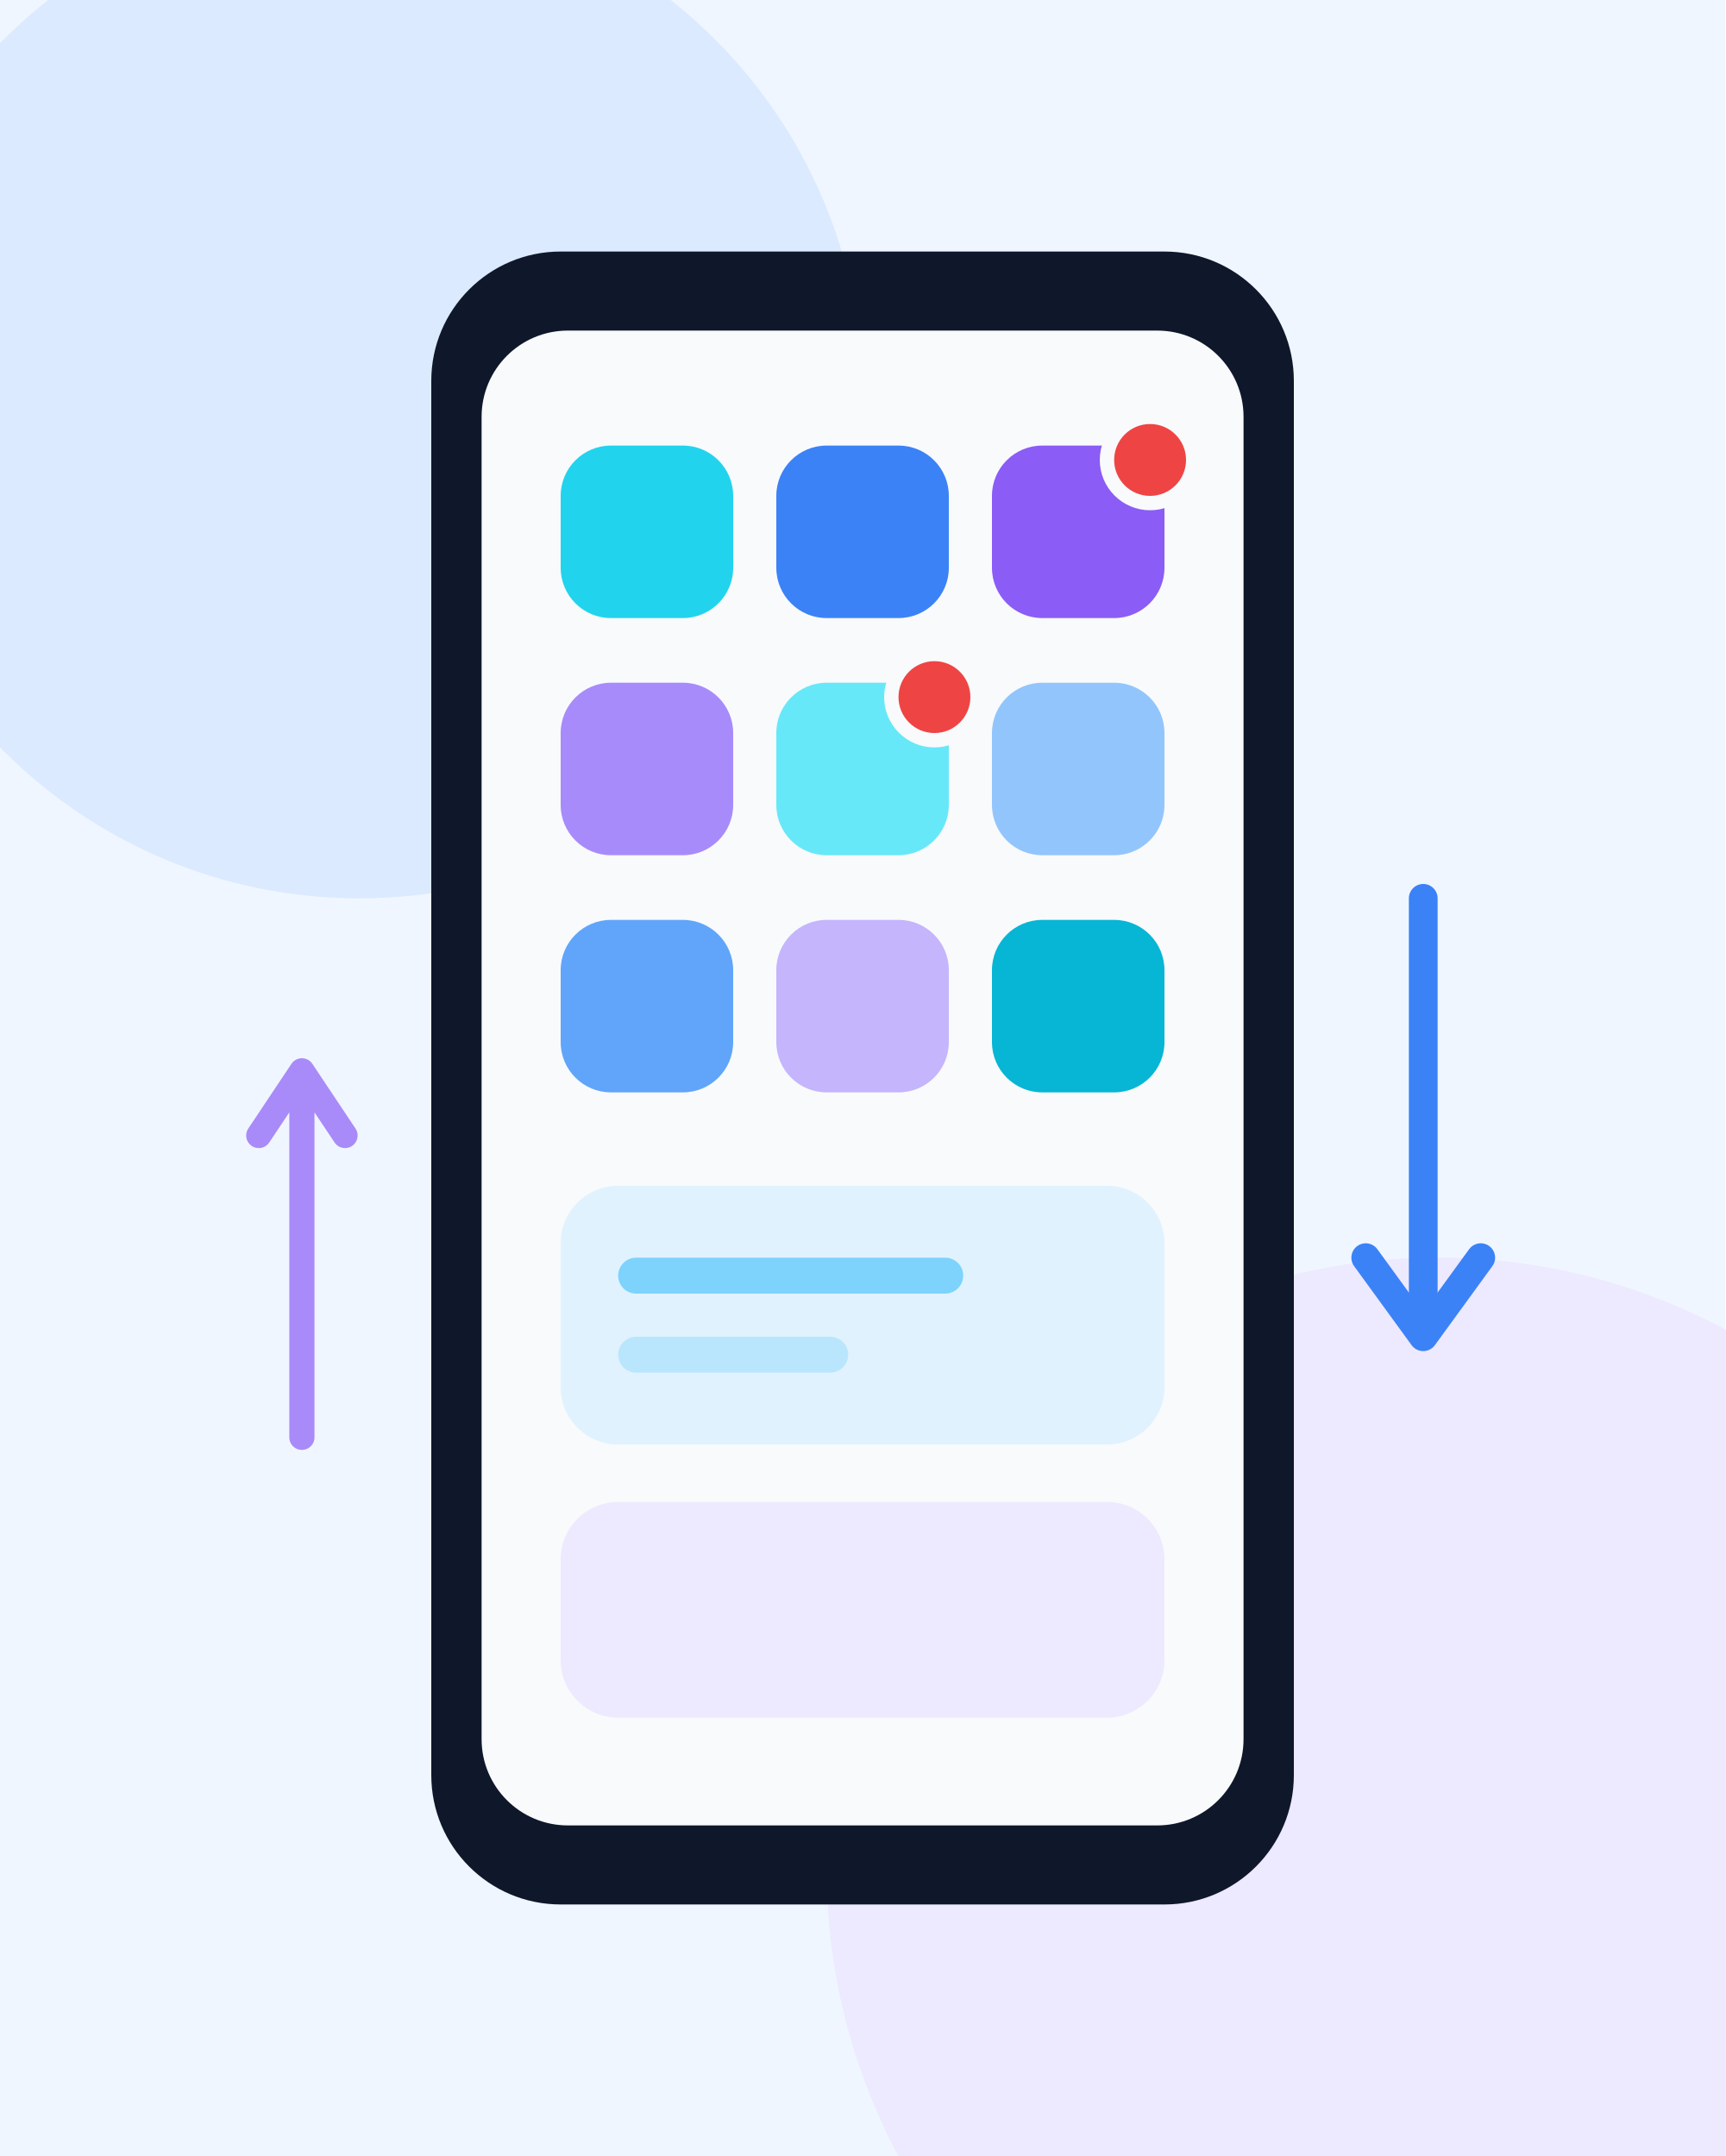
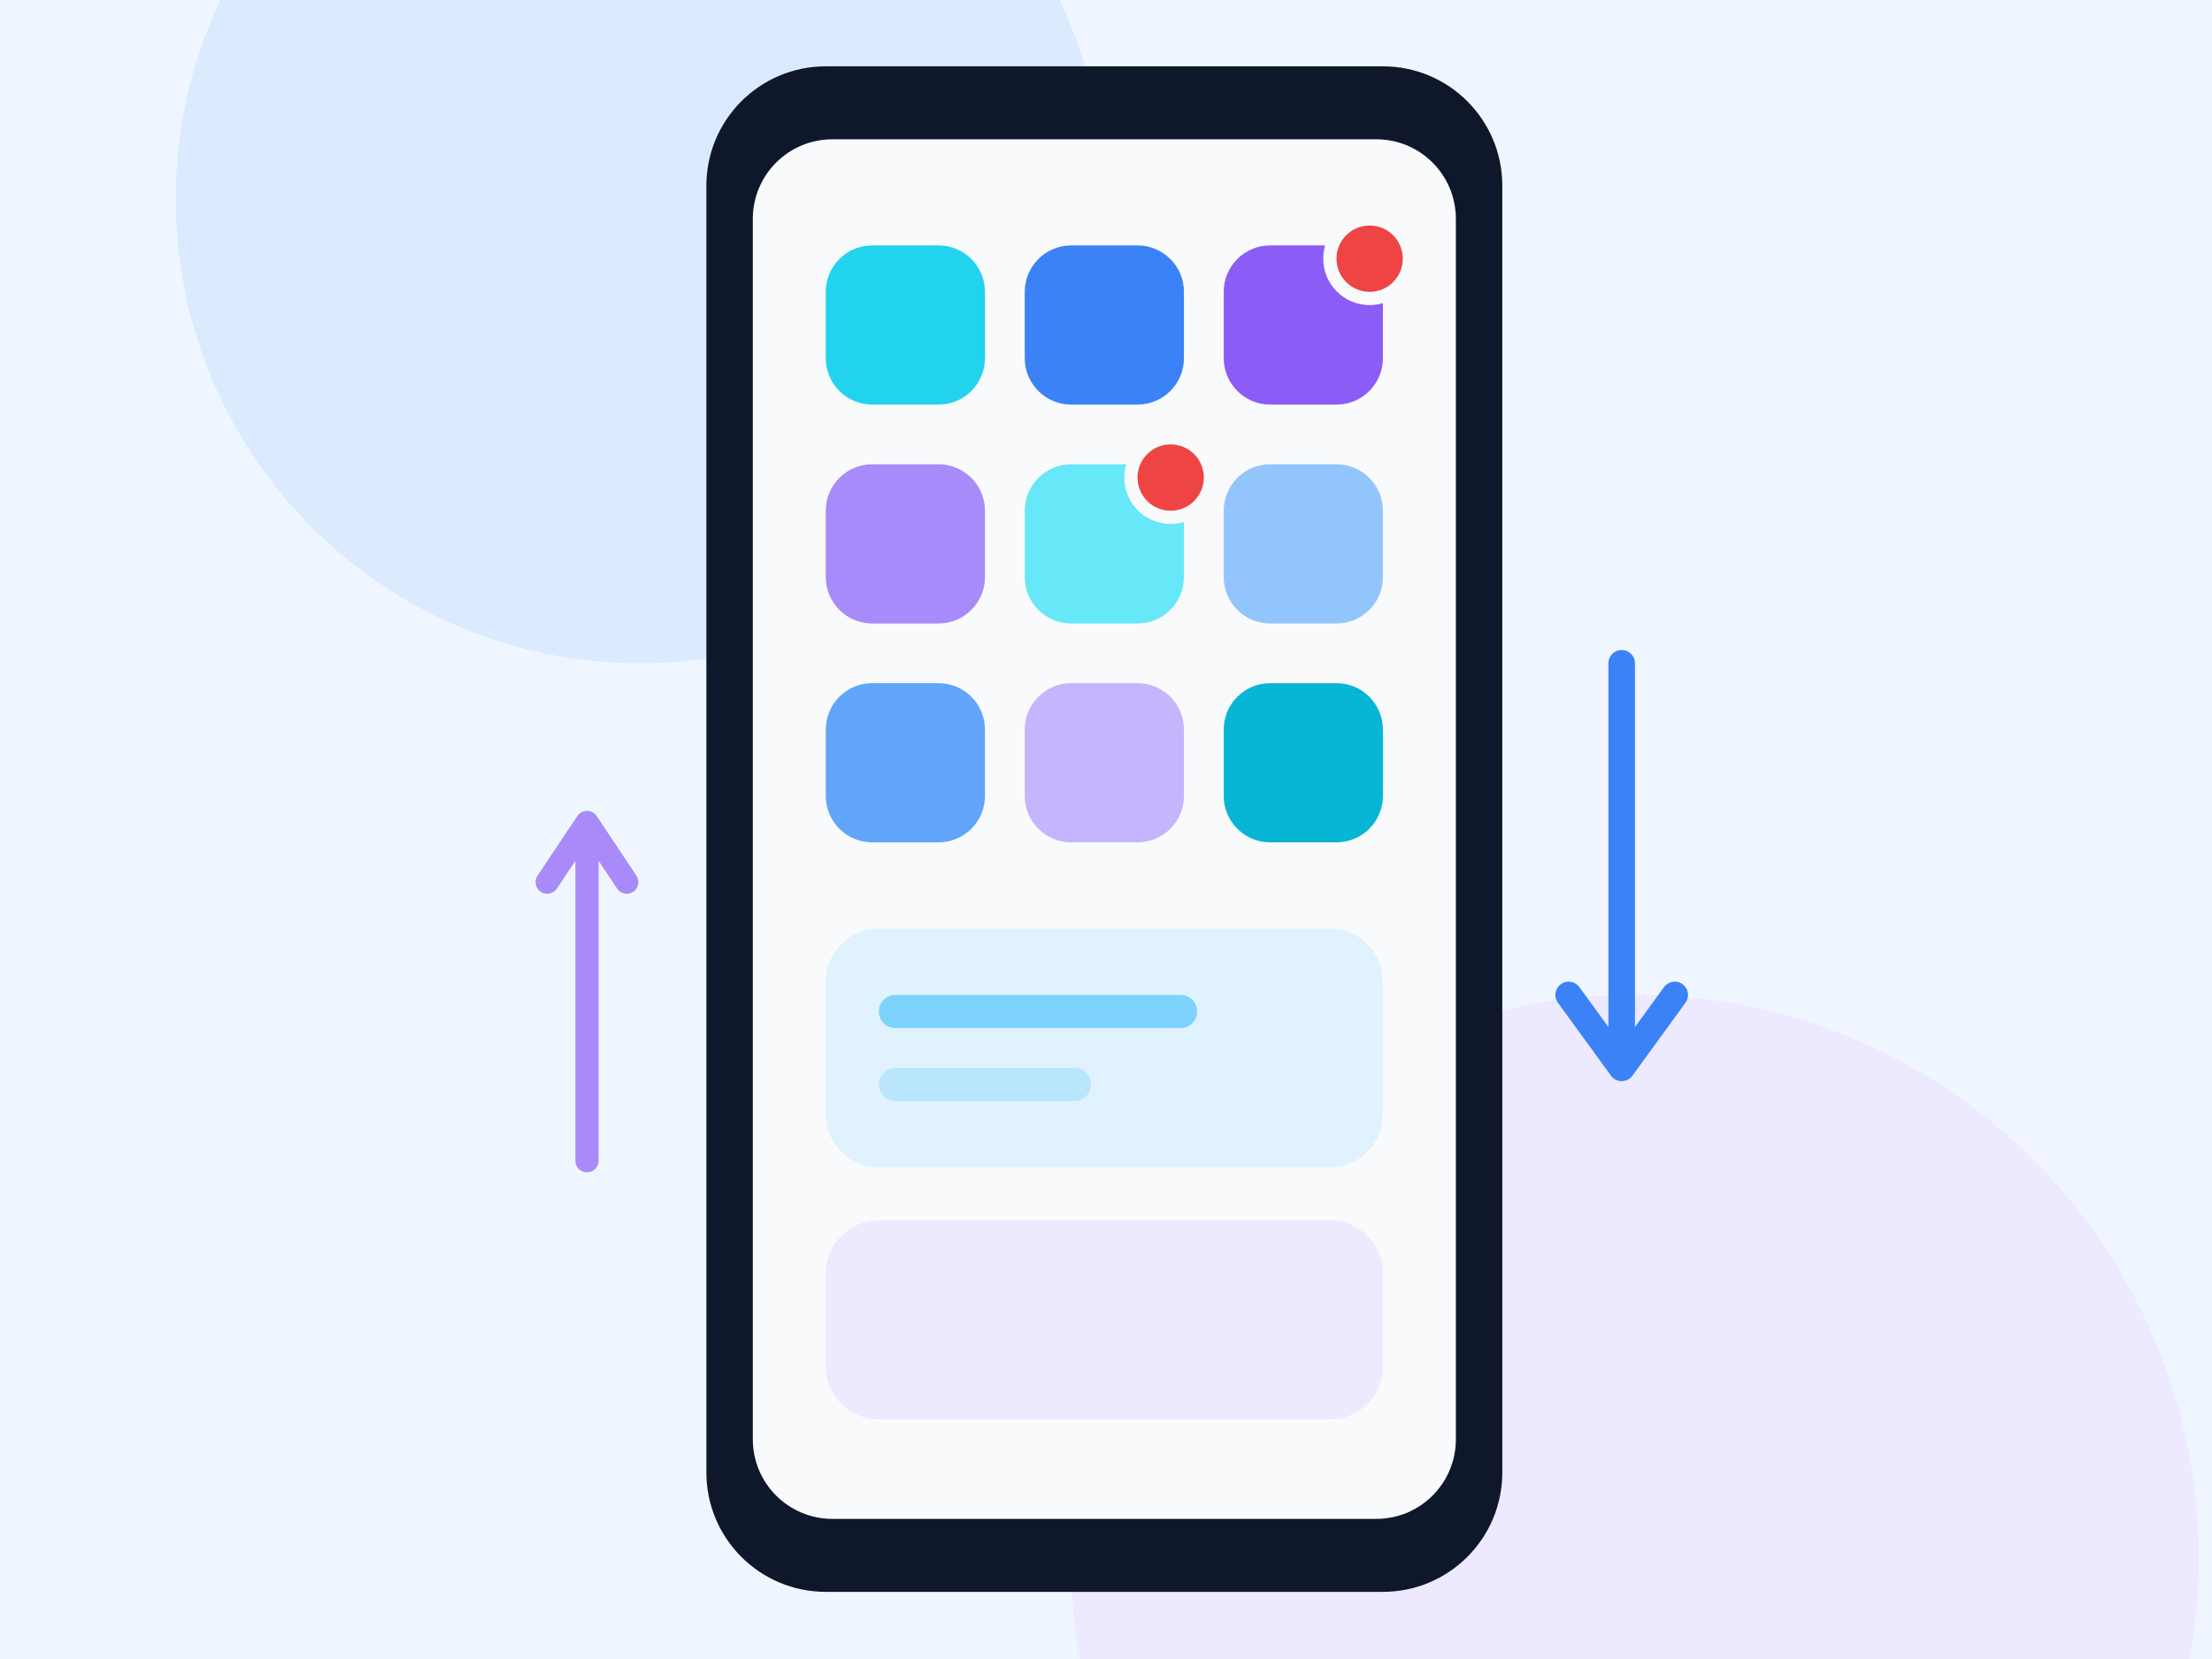
- <svg xmlns="http://www.w3.org/2000/svg" viewBox="0 0 480 600" fill="none">
-   <rect width="480" height="600" fill="#eff6ff" />
+ <svg xmlns="http://www.w3.org/2000/svg" viewBox="-93 50 667 500" fill="none">
+   <rect x="-400" y="-400" width="1280" height="1400" fill="#eff6ff" />
  <circle cx="100" cy="110" r="140" fill="#dbeafe" />
  <circle cx="400" cy="520" r="170" fill="#ede9fe" />
  <rect x="120" y="70" width="240" height="460" rx="36" fill="#0f172a" />
  <rect x="134" y="92" width="212" height="416" rx="24" fill="#f8fafc" />
  <g>
    <rect x="156" y="124" width="48" height="48" rx="14" fill="#22d3ee" />
    <rect x="216" y="124" width="48" height="48" rx="14" fill="#3b82f6" />
    <rect x="276" y="124" width="48" height="48" rx="14" fill="#8b5cf6" />
    <rect x="156" y="190" width="48" height="48" rx="14" fill="#a78bfa" />
    <rect x="216" y="190" width="48" height="48" rx="14" fill="#67e8f9" />
    <rect x="276" y="190" width="48" height="48" rx="14" fill="#93c5fd" />
    <rect x="156" y="256" width="48" height="48" rx="14" fill="#60a5fa" />
    <rect x="216" y="256" width="48" height="48" rx="14" fill="#c4b5fd" />
    <rect x="276" y="256" width="48" height="48" rx="14" fill="#06b6d4" />
  </g>
  <circle cx="320" cy="128" r="12" fill="#ef4444" stroke="#f8fafc" stroke-width="4" />
  <circle cx="260" cy="194" r="12" fill="#ef4444" stroke="#f8fafc" stroke-width="4" />
  <rect x="156" y="330" width="168" height="72" rx="16" fill="#e0f2fe" />
  <rect x="172" y="350" width="96" height="10" rx="5" fill="#7dd3fc" />
  <rect x="172" y="372" width="64" height="10" rx="5" fill="#bae6fd" />
  <rect x="156" y="418" width="168" height="60" rx="16" fill="#ede9fe" />
  <path d="M396 250 v120" stroke="#3b82f6" stroke-width="8" stroke-linecap="round" />
  <path d="M380 350 l16 22 16-22" stroke="#3b82f6" stroke-width="8" stroke-linecap="round" stroke-linejoin="round" />
  <path d="M84 300 v100 M72 316 l12-18 12 18" stroke="#8b5cf6" stroke-width="7" stroke-linecap="round" stroke-linejoin="round" opacity=".7" />
</svg>
